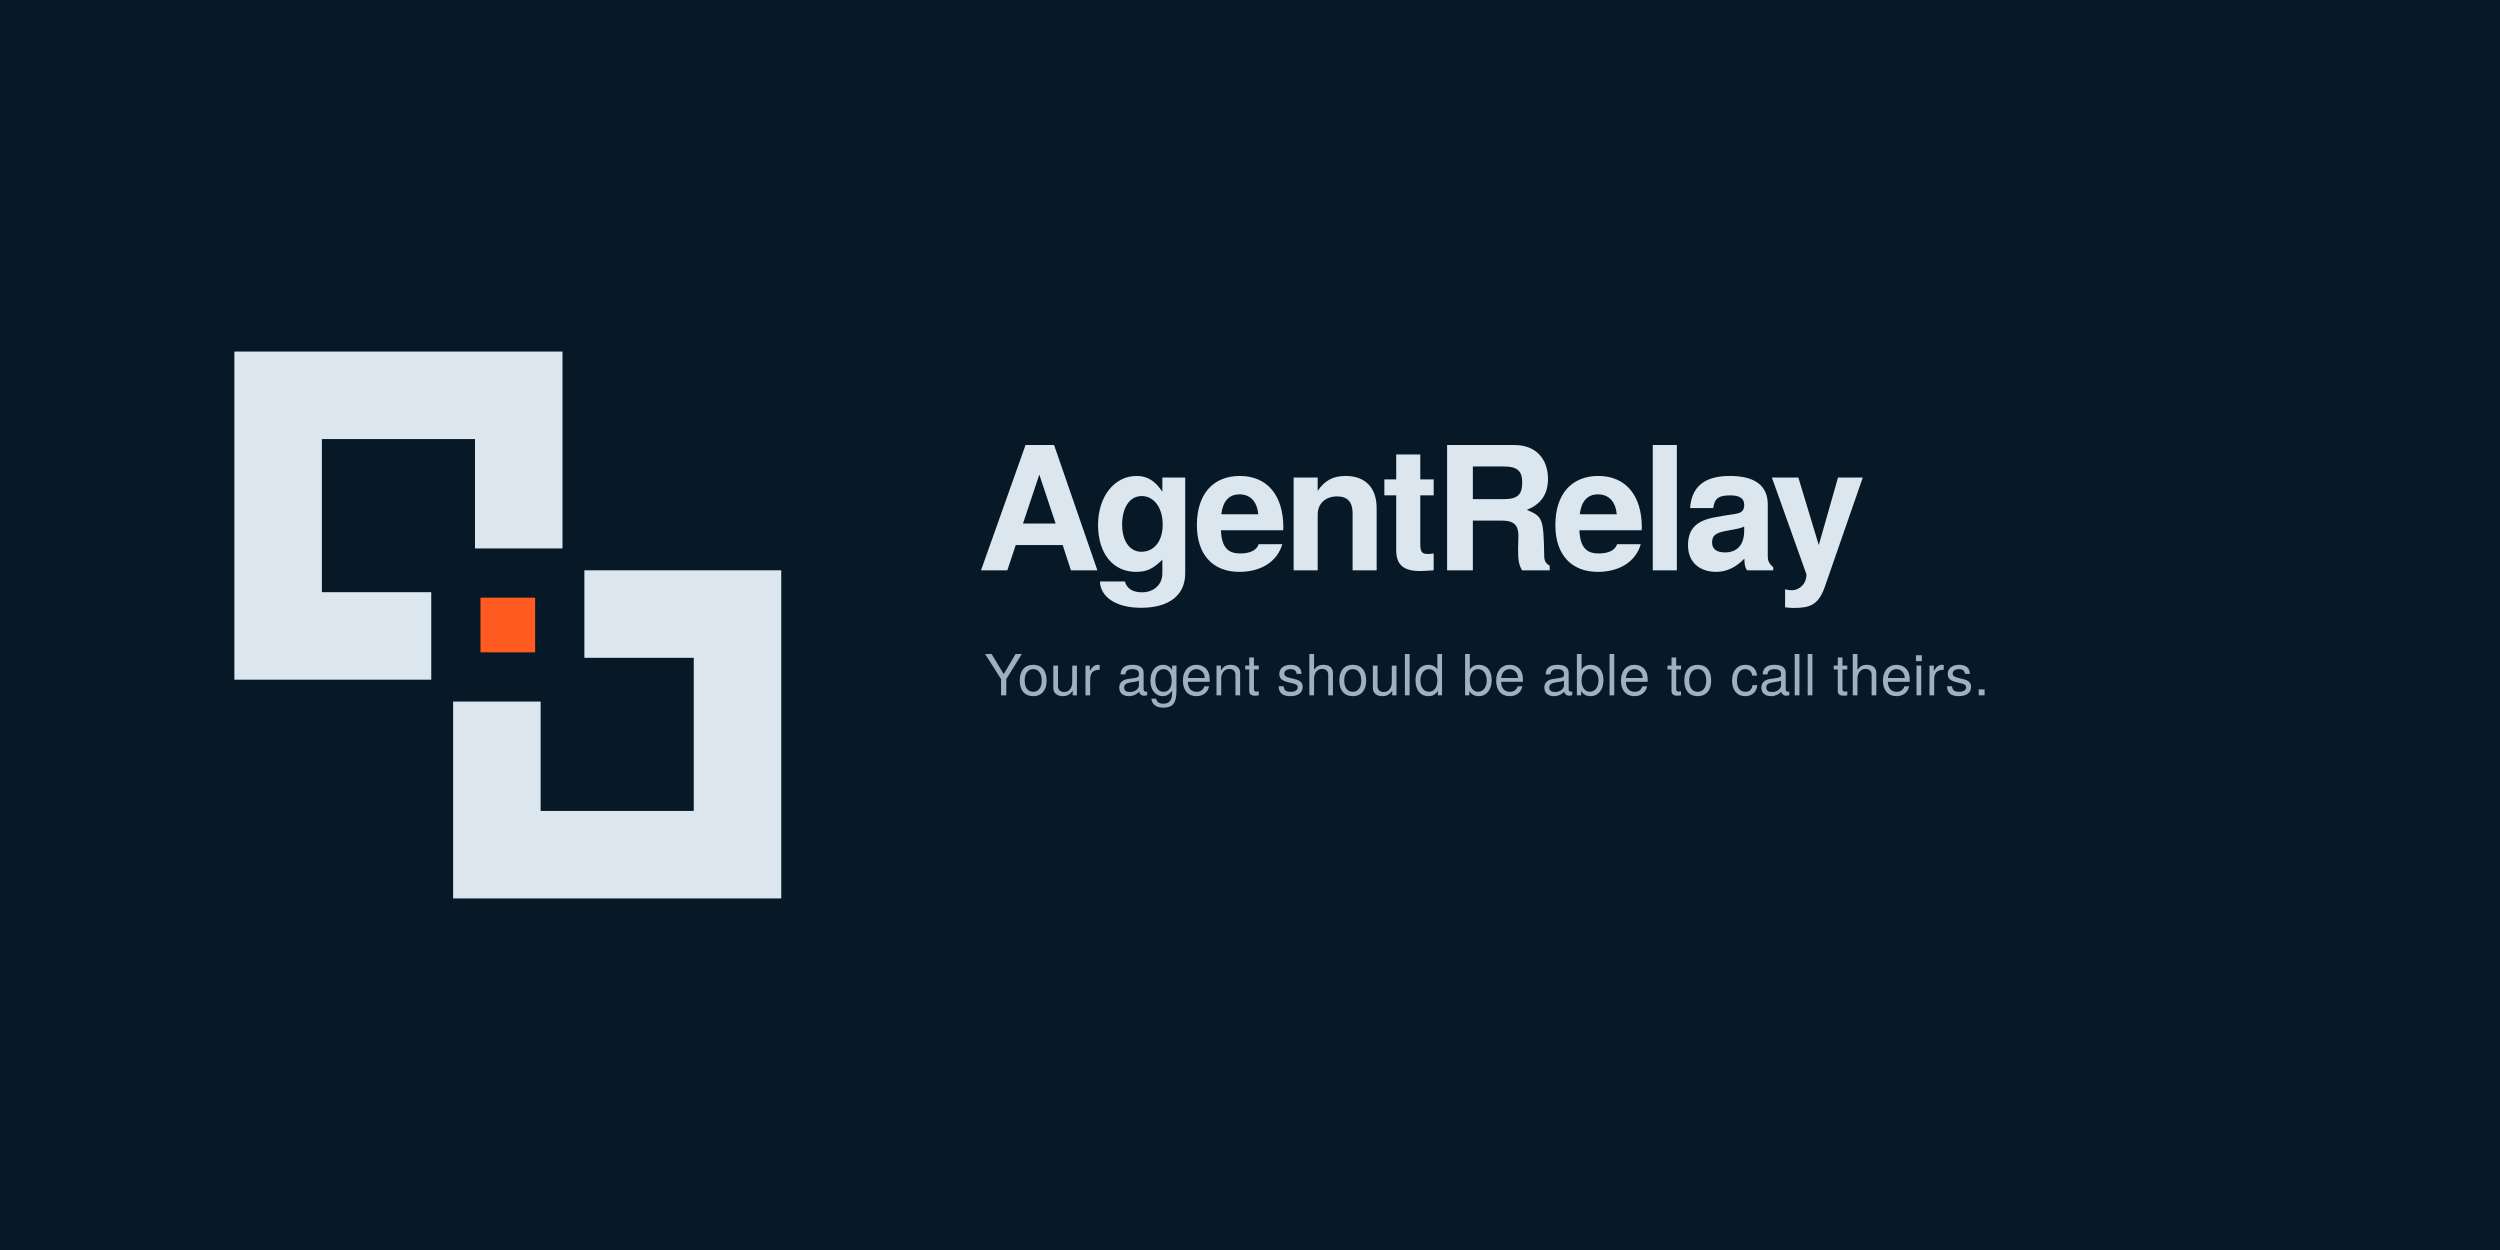
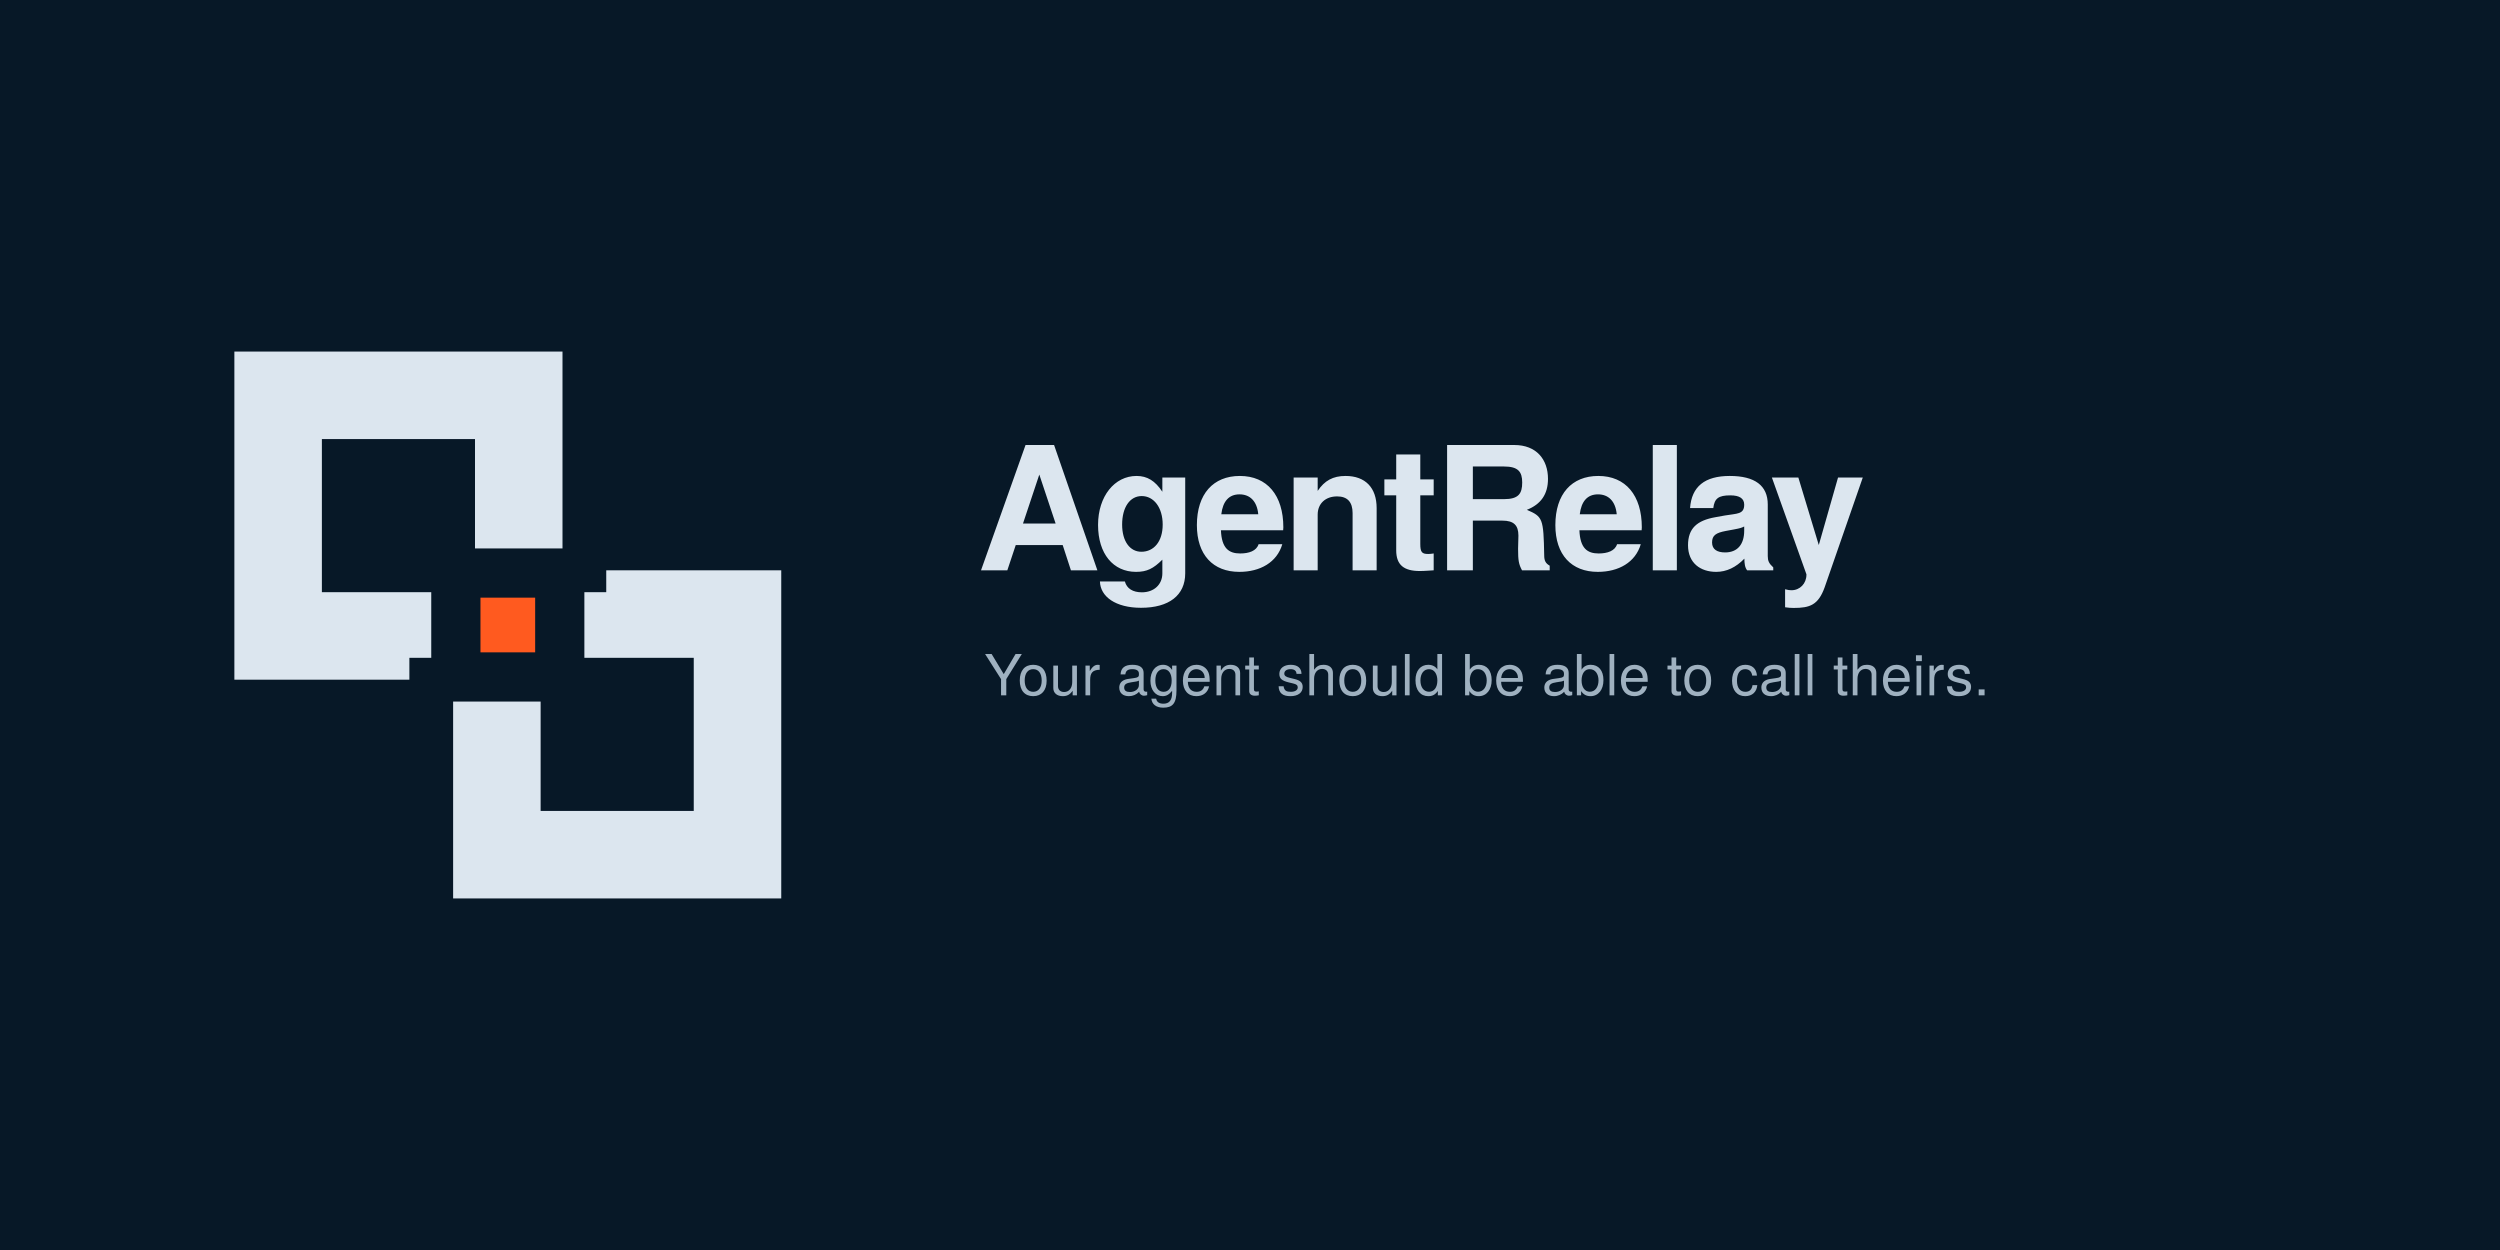
<svg xmlns="http://www.w3.org/2000/svg" width="1280" height="640" viewBox="0 0 1280 640" role="img" aria-labelledby="agentrelay-preview-title agentrelay-preview-description">
  <rect width="1280" height="640" fill="#071827" />
  <g transform="translate(120 180) scale(2.8)">
-     <path fill="#DCE6EF" d="M0 0H60V36H44V16H16V44H36V60H0Z" />
-     <path fill="#DCE6EF" d="M100 100H40V64H56V84H84V56H64V40H100Z" />
+     <path fill="#DCE6EF" d="M0 0H60V36H44V16H16V44H36V56H32V60H0Z" />
+     <path fill="#DCE6EF" d="M100 100H40V64H56V84H84V56H64V44H68V40H100Z" />
    <rect x="45" y="45" width="10" height="10" fill="#FF5A1F" />
  </g>
  <text x="500" y="292" fill="#DCE6EF" font-family="Avenir Next, Avenir, Helvetica Neue, sans-serif" font-size="88" font-weight="600" letter-spacing="-3">AgentRelay</text>
  <text x="504" y="356" fill="#9FB1C0" font-family="Avenir Next, Avenir, Helvetica Neue, sans-serif" font-size="29" font-weight="500" letter-spacing="0.2">Your agent should be able to call theirs.</text>
</svg>
